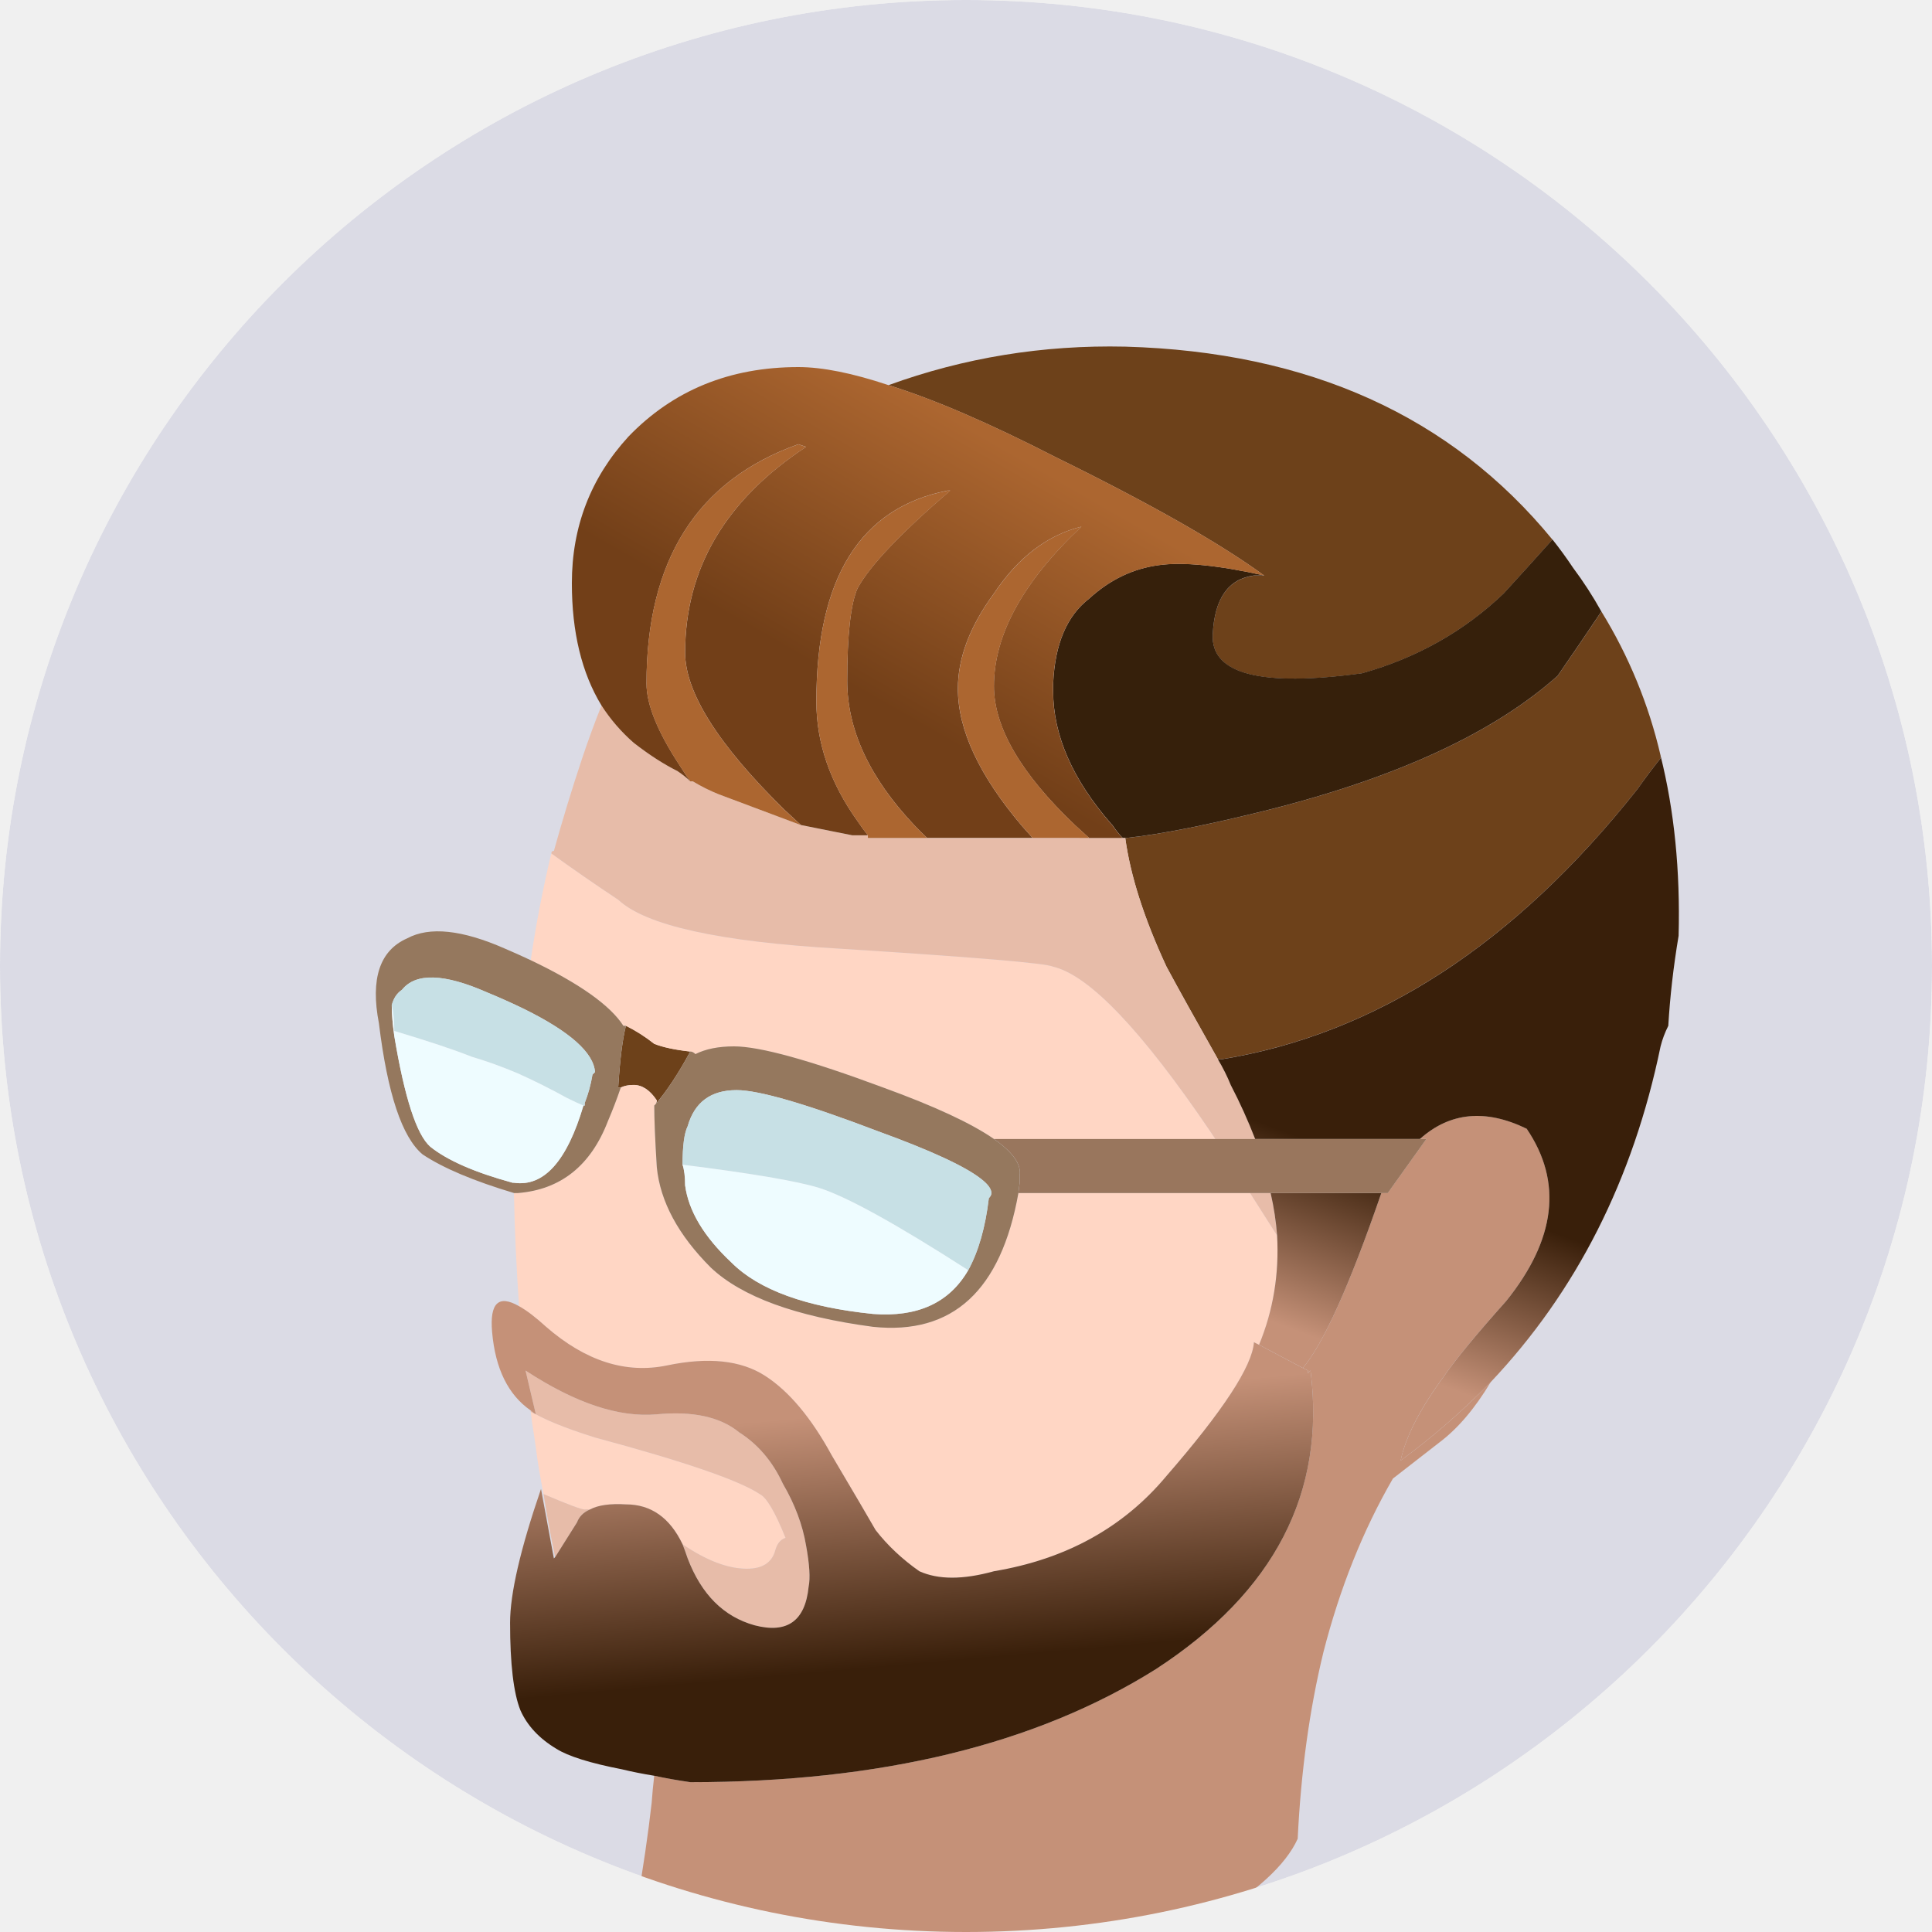
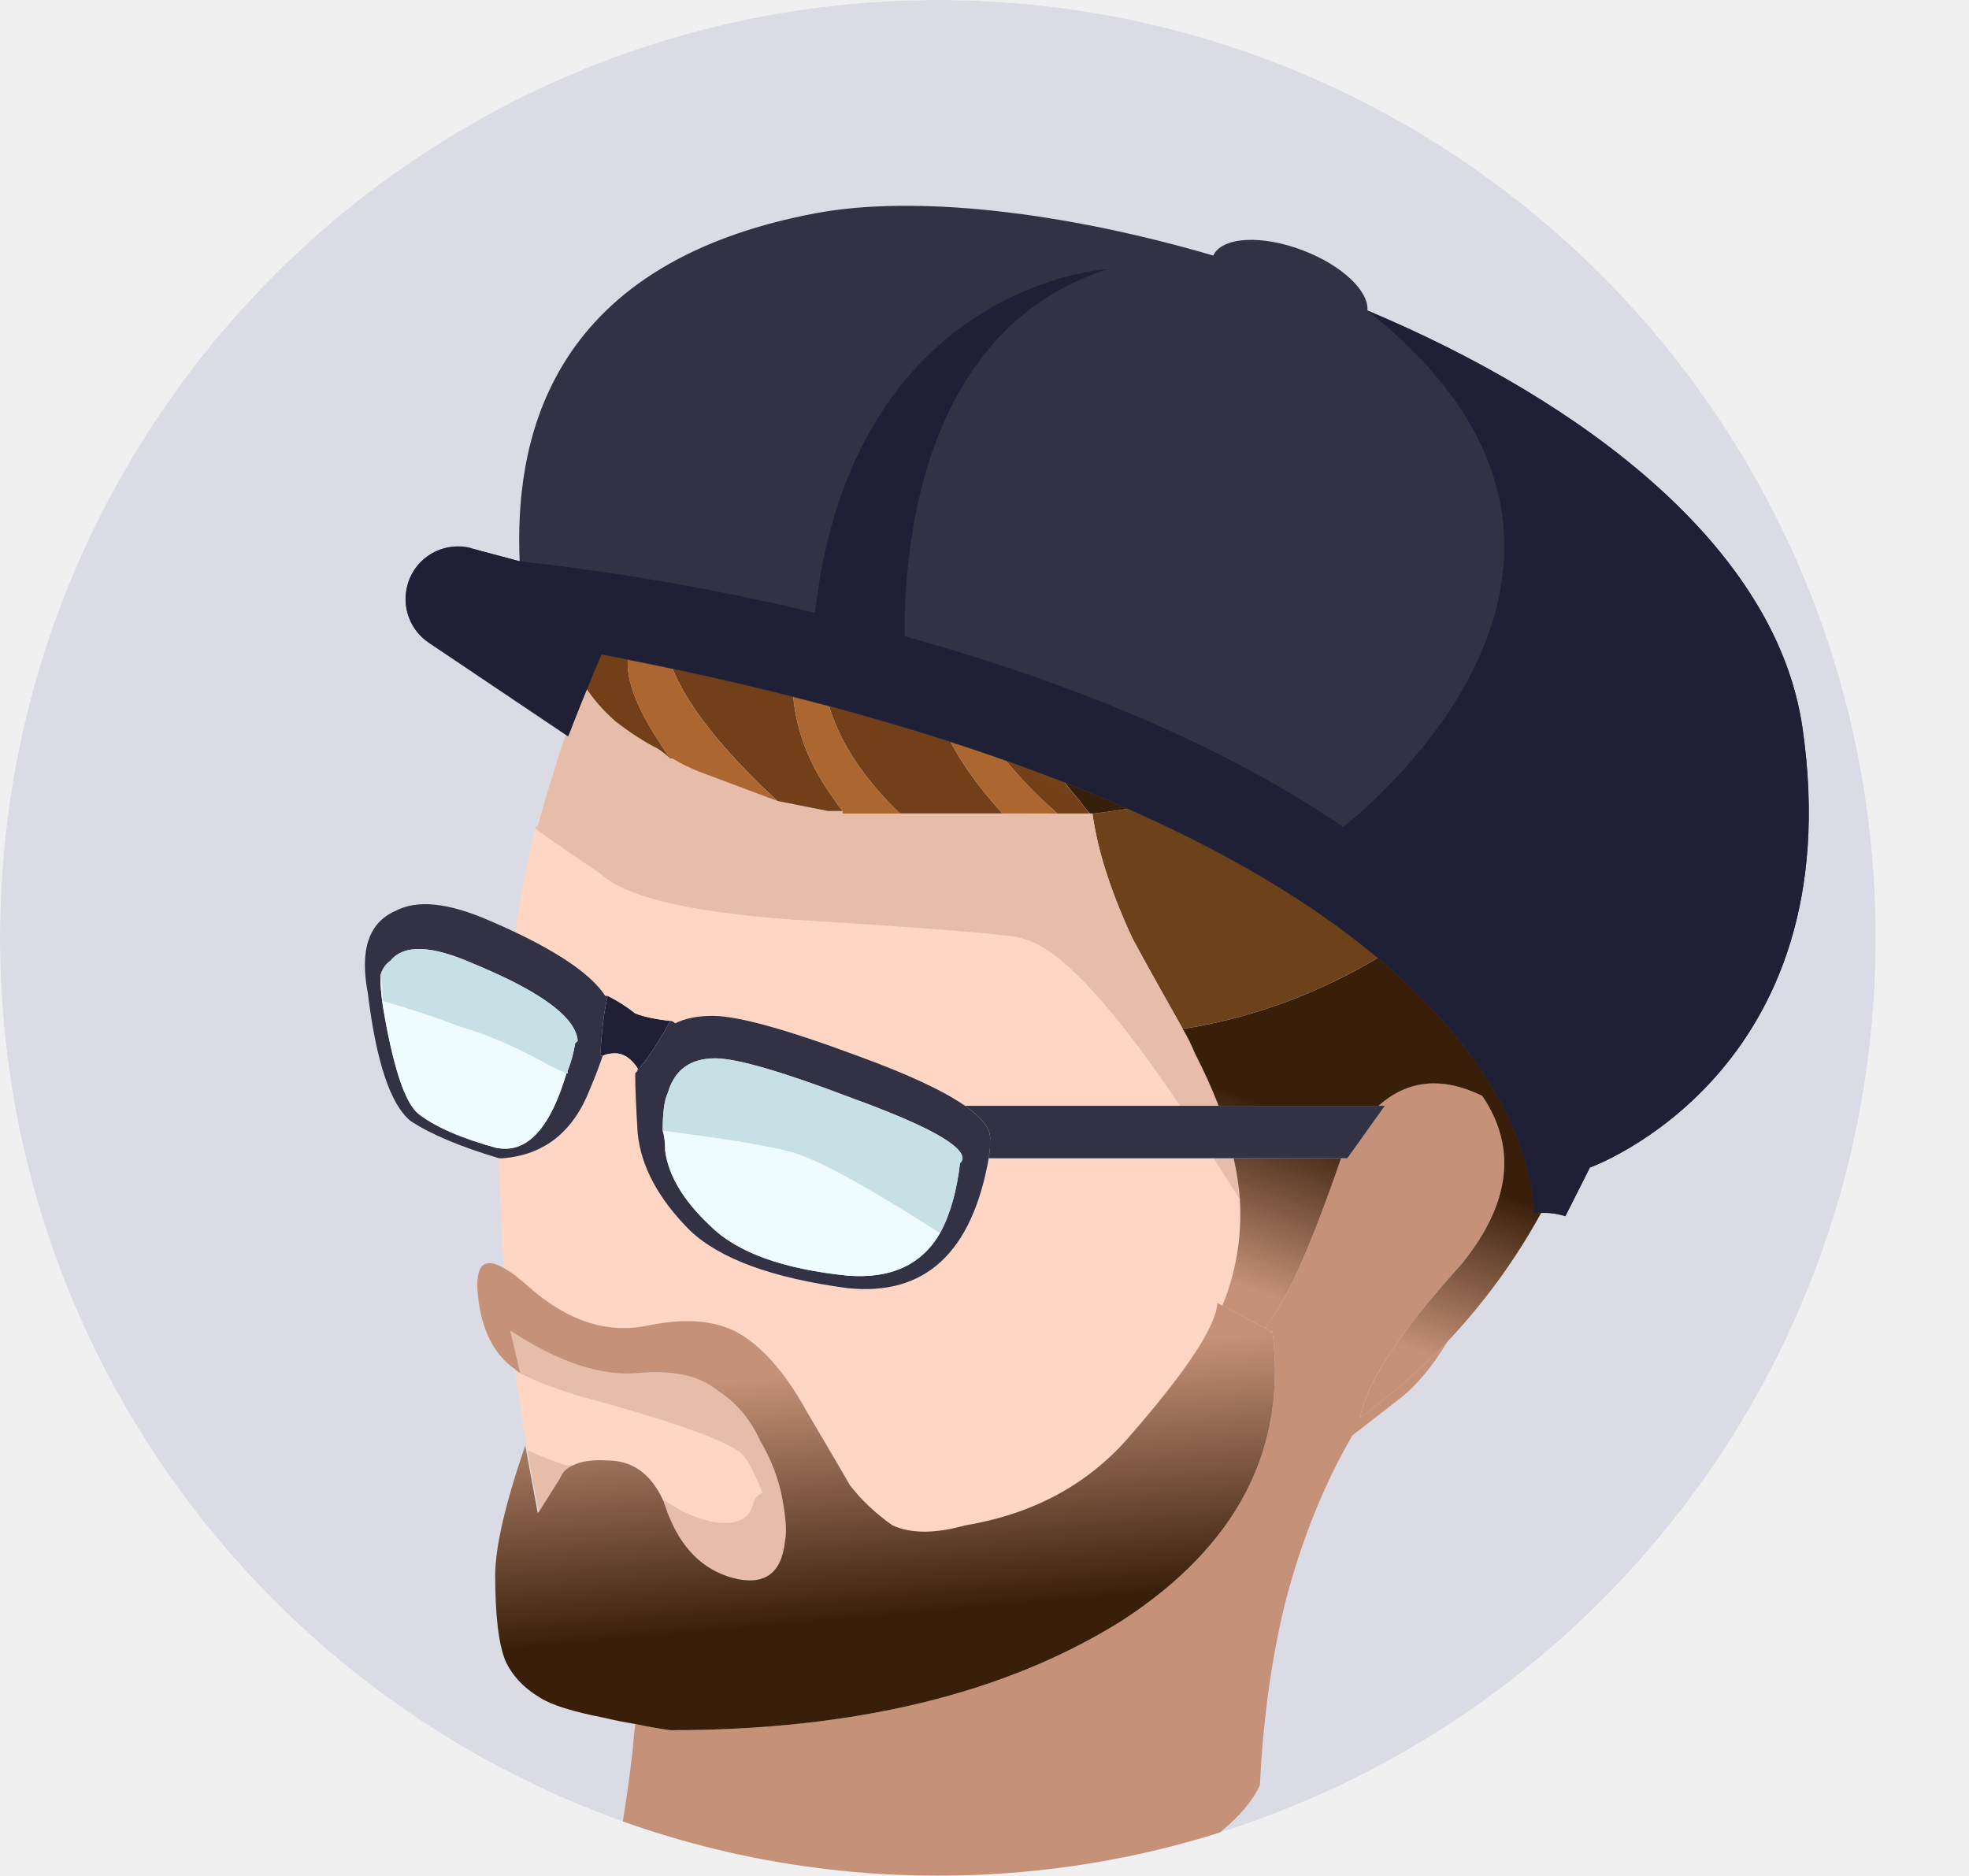
- <svg xmlns="http://www.w3.org/2000/svg" width="181" height="181" fill="none">
-   <mask id="a" style="mask-type:alpha" maskUnits="userSpaceOnUse" x="0" y="0" width="181" height="181">
+ <svg xmlns="http://www.w3.org/2000/svg" width="190" height="181" viewBox="0 0 190 181" fill="none">
+   <mask id="mask0_125_476" style="mask-type:alpha" maskUnits="userSpaceOnUse" x="0" y="0" width="181" height="181">
    <circle cx="90.5" cy="90.5" r="90.5" fill="#DBDBE5" />
  </mask>
-   <g mask="url(#a)">
+   <g mask="url(#mask0_125_476)">
    <circle cx="90.5" cy="90.5" r="90.5" fill="#DBDBE5" />
-     <path fill-rule="evenodd" clip-rule="evenodd" d="M150.028 57.294a416.1 416.1 0 0 1-4.099 6.025c-5.947 5.303-14.951 9.48-27.006 12.533-5.752 1.44-10.212 2.321-13.383 2.653h-.12c.478 3.532 1.771 7.553 3.861 12.052 1.126 2.09 2.734 4.98 4.821 8.675.117-.016.234-.016.361 0 14.477-2.366 27.459-10.801 38.941-25.307a68.42 68.42 0 0 1 2.171-2.894v-.238a45.167 45.167 0 0 0-5.547-13.5Zm-66.793-21.21c4.18 1.287 9.404 3.536 15.67 6.75 8.842 4.339 15.353 8.037 19.533 11.09h-.964c-2.412.32-3.701 2.168-3.86 5.544-.163 3.695 4.502 4.9 13.985 3.617 5.143-1.446 9.564-3.94 13.262-7.471a451.13 451.13 0 0 0 4.58-5.062c-9.486-11.57-22.83-17.596-40.028-18.077-7.712-.17-15.105 1.038-22.178 3.61Zm-21.821 67.367c1.08-1.276 2.165-2.92 3.255-4.941-1.445-.16-2.572-.404-3.376-.723a15.196 15.196 0 0 0-2.653-1.69c-.322 1.286-.563 3.213-.723 5.785h.241c.323-.159.723-.241 1.205-.241.804 0 1.53.482 2.171 1.446 0 .12-.042.241-.12.364Z" fill="#6D411A" />
-     <path fill-rule="evenodd" clip-rule="evenodd" d="M93.121 106.711h20.737a21.608 21.608 0 0 1-.482-.723c-6.432-9.483-11.332-14.623-14.71-15.424-.642-.322-7.316-.885-20.012-1.69-11.25-.64-18.165-2.17-20.736-4.58a188.018 188.018 0 0 1-6.27-4.339 117.6 117.6 0 0 0-1.93 10.004c4.544 2.168 7.441 4.219 8.681 6.146h.238a14.716 14.716 0 0 1 2.653 1.69c.804.322 1.93.563 3.376.722.16 0 .322.078.482.241.96-.482 2.168-.723 3.613-.723 2.413 0 7.074 1.286 13.985 3.858 4.822 1.748 8.279 3.356 10.375 4.818Zm-44.49 15.665c.712.394 1.555 1.035 2.532 1.93 3.698 3.213 7.474 4.418 11.332 3.614 3.86-.804 6.91-.482 9.164.963 2.246 1.446 4.339 3.936 6.266 7.471a691.795 691.795 0 0 1 4.102 6.99c1.126 1.448 2.494 2.731 4.099 3.857 1.77.804 4.098.804 6.992 0 6.748-1.126 12.136-4.098 16.156-8.92 5.303-6.103 8.038-10.283 8.201-12.533l.478.241c1.328-3.223 1.891-6.638 1.69-10.244-.824-1.303-1.67-2.628-2.53-3.975H95.41c-1.625 9.134-6.166 13.308-13.624 12.536-7.237-.967-12.295-2.812-15.193-5.547-3.053-3.054-4.743-6.185-5.062-9.398-.163-2.572-.24-4.502-.24-5.785l.12-.12a.686.686 0 0 0 .12-.362c-.641-.963-1.367-1.445-2.171-1.445-.482 0-.882.078-1.205.241a41.082 41.082 0 0 1-1.207 3.135c-1.605 4.18-4.418 6.426-8.438 6.748h-.362c.066 3.467.228 7.002.482 10.603Zm2.291 17.598c2.25.964 3.539 1.446 3.86 1.446.154-.02.317-.02.48 0 .774-.414 1.9-.573 3.375-.482 2.347 0 4.118 1.243 5.306 3.734 2.234 1.526 4.242 2.291 6.03 2.291 1.445 0 2.334-.563 2.65-1.689.162-.641.481-1.042.966-1.205-.967-2.412-1.767-3.776-2.409-4.095-1.93-1.289-7.074-3.053-15.434-5.303a45.502 45.502 0 0 1-3.733-1.325 20.498 20.498 0 0 1-1.81-.846 4.161 4.161 0 0 1-.482-.241c.045.312.084.635.12.964.127.794.244 1.598.361 2.409.157 1.289.4 2.737.72 4.342Z" fill="#FFD6C4" />
-     <path fill-rule="evenodd" clip-rule="evenodd" d="M81.308 78.266h-1.449c-1.605-.323-3.213-.645-4.821-.964l-7.715-2.894a16.996 16.996 0 0 1-2.413-1.204h-.237a7.951 7.951 0 0 0-1.208-.964c-1.286-.645-2.65-1.527-4.099-2.65a16.345 16.345 0 0 1-3.014-3.496 92.691 92.691 0 0 0-1.81 4.941 176.419 176.419 0 0 0-2.65 8.68c-.16 0-.24.08-.24.24a188 188 0 0 0 6.27 4.34c2.571 2.408 9.485 3.935 20.736 4.58 12.696.804 19.37 1.364 20.01 1.69 3.376.803 8.279 5.944 14.711 15.423.16.244.32.485.482.723h3.734a50.8 50.8 0 0 0-2.288-5.062 17.751 17.751 0 0 0-1.205-2.412c-2.09-3.695-3.698-6.586-4.821-8.676-2.09-4.499-3.379-8.52-3.861-12.051H81.311v-.244h-.003Zm-17.364 66.406c.162.403.325.846.481 1.328 1.286 3.372 3.376 5.462 6.27 6.266 3.054.805 4.743-.403 5.062-3.616.166-.804.082-2.087-.237-3.855-.326-1.93-1.045-3.857-2.172-5.784-.963-2.09-2.33-3.695-4.098-4.822-1.768-1.445-4.343-2.008-7.715-1.689-3.539.322-7.637-1.045-12.3-4.099l.968 4.099a2.9 2.9 0 0 1-.482-.358v.12c.15.085.312.163.482.238.527.283 1.13.566 1.81.85 1.051.433 2.295.875 3.734 1.324 8.36 2.25 13.503 4.014 15.433 5.303.642.319 1.442 1.687 2.41 4.096-.483.162-.805.563-.968 1.204-.319 1.127-1.204 1.69-2.65 1.69-1.787-.007-3.795-.769-6.028-2.295Zm55.097-32.902h-1.928a797.785 797.785 0 0 1 2.53 3.975 26.315 26.315 0 0 0-.602-3.975Zm-67.032 34.106 2.048-3.255c.205-.547.609-.947 1.205-1.205a2.016 2.016 0 0 0-.48 0c-.321 0-1.607-.481-3.86-1.445.287 1.846.645 3.812 1.087 5.905Z" fill="#E7BCA9" />
-     <path fill-rule="evenodd" clip-rule="evenodd" d="M61.292 166.359a54.09 54.09 0 0 0-.24 2.533c-.326 2.891-.805 6.185-1.446 9.88 4.662 12.856 16.153 16.072 34.48 9.643 16.076-5.785 25.24-11.17 27.489-16.15.303-6.293 1.107-12.12 2.409-17.475 1.54-6.006 3.711-11.43 6.511-16.27l4.339-3.373c1.732-1.299 3.34-3.187 4.821-5.664a66.542 66.542 0 0 1-8.437 7.35c.478-2.249 1.845-4.902 4.098-7.953 1.126-1.604 3.054-3.935 5.788-6.989 4.662-5.785 5.306-11.169 1.927-16.15-3.861-1.875-7.197-1.552-10.007.964h.606l-3.617 5.062h-.602c-2.992 8.698-5.443 14.161-7.357 16.391l.482.241v.244l.24-.244c1.446 11.41-3.376 20.73-14.467 27.96-11.25 7.071-25.798 10.603-43.64 10.603a47.078 47.078 0 0 1-3.377-.603Z" fill="#C59178" />
-     <path fill-rule="evenodd" clip-rule="evenodd" d="M114.098 99.236c.478.804.882 1.608 1.204 2.412a49.982 49.982 0 0 1 2.289 5.062h15.43c2.809-2.516 6.15-2.839 10.007-.964 3.379 4.981 2.735 10.366-1.927 16.15-2.735 3.054-4.665 5.385-5.788 6.99-2.25 3.053-3.617 5.703-4.099 7.952a67.012 67.012 0 0 0 8.438-7.35c8.044-8.503 13.347-18.989 15.919-31.457a9.278 9.278 0 0 1 .723-1.927c.159-2.731.482-5.544.967-8.435.159-6.103-.404-11.732-1.69-16.872v.24a67.506 67.506 0 0 0-2.171 2.895c-11.482 14.509-24.464 22.944-38.941 25.307a1.036 1.036 0 0 0-.361-.003Zm3.857 26.752 4.099 2.172c1.914-2.23 4.365-7.693 7.357-16.391h-10.372c.31 1.348.508 2.673.606 3.975.202 3.607-.362 7.021-1.69 10.244Z" fill="url(#b)" />
-     <path fill-rule="evenodd" clip-rule="evenodd" d="M105.415 78.501h.121c3.174-.332 7.634-1.214 13.383-2.653 12.054-3.053 21.059-7.23 27.006-12.533a451.194 451.194 0 0 0 4.099-6.026 36.186 36.186 0 0 0-2.65-4.095 40.063 40.063 0 0 0-1.931-2.653 482.492 482.492 0 0 1-4.58 5.062c-3.698 3.532-8.119 6.026-13.262 7.471-9.483 1.286-14.148.078-13.985-3.616.159-3.376 1.445-5.222 3.861-5.544h.963c-4.339-.967-7.637-1.286-9.887-.967-2.408.322-4.58 1.364-6.51 3.131-2.09 1.608-3.213 4.258-3.376 7.956v.723c0 4.118 1.81 8.256 5.427 12.413l.12.124c.322.478.641.882.964 1.204h.237v.003Z" fill="#36200B" />
-     <path fill-rule="evenodd" clip-rule="evenodd" d="M118.438 53.92c-4.18-3.054-10.69-6.749-19.532-11.092-6.27-3.213-11.491-5.462-15.671-6.748-3.376-1.126-6.185-1.69-8.441-1.69-6.43 0-11.733 2.172-15.916 6.511-3.535 3.858-5.303 8.435-5.303 13.738 0 4.583.921 8.402 2.774 11.45a16.413 16.413 0 0 0 3.014 3.495c1.446 1.127 2.813 2.009 4.099 2.65.481.323.882.642 1.207.964-.341-.482-.66-.964-.966-1.449-2.09-3.174-3.135-5.742-3.135-7.712 0-11.573 4.743-19.044 14.226-22.42l.725.245c-7.555 4.98-11.331 11.407-11.331 19.281 0 3.721 3.092 8.62 9.284 14.701.508.466 1.032.951 1.566 1.449 1.608.32 3.216.641 4.82.964h1.45c-.339-.424-.661-.866-.967-1.325-2.572-3.591-3.861-7.325-3.861-11.209 0-11.57 4.098-18.158 12.295-19.763h.241c-4.662 4.014-7.552 7.068-8.678 9.157-.642 1.446-.967 4.34-.967 8.676 0 4.57 2.093 9.07 6.273 13.5.39.407.79.807 1.204 1.204h9.884c-.339-.377-.665-.742-.964-1.084-4.017-4.726-6.029-9.023-6.029-12.894 0-2.89 1.126-5.863 3.376-8.916 2.25-3.376 4.98-5.463 8.2-6.267-5.466 5.144-8.2 10.124-8.2 14.945 0 3.861 2.53 8.2 7.595 13.019.433.4.878.804 1.324 1.204h3.135a8.11 8.11 0 0 1-.963-1.204l-.121-.124c-3.616-4.157-5.426-8.295-5.426-12.413v-.723c.162-3.698 1.289-6.348 3.375-7.956 1.931-1.767 4.102-2.809 6.511-3.131 2.259-.32 5.554 0 9.893.966Z" fill="url(#c)" />
-     <path fill-rule="evenodd" clip-rule="evenodd" d="M102.041 78.505a128.45 128.45 0 0 1-1.325-1.204c-5.065-4.818-7.594-9.158-7.594-13.019 0-4.82 2.734-9.802 8.2-14.945-3.217.804-5.948 2.894-8.2 6.266-2.25 3.054-3.376 6.026-3.376 8.917 0 3.87 2.008 8.17 6.029 12.895.3.344.621.706.963 1.084h2.171c.16.006 1.208.006 3.132.006Zm-20.733-.24v.24H86.85c-.413-.397-.813-.8-1.204-1.204-4.18-4.431-6.273-8.93-6.273-13.5 0-4.34.326-7.23.967-8.676 1.126-2.09 4.017-5.144 8.679-9.157h-.241c-8.2 1.604-12.296 8.193-12.296 19.763 0 3.884 1.29 7.62 3.861 11.208.303.462.625.902.964 1.325ZM64.67 73.201h.237c.804.482 1.608.882 2.412 1.204l7.716 2.894c-.534-.498-1.058-.983-1.566-1.448-6.189-6.081-9.285-10.984-9.285-14.701 0-7.875 3.777-14.304 11.332-19.282l-.726-.244c-9.483 3.376-14.226 10.847-14.226 22.42 0 1.966 1.045 4.538 3.135 7.712.31.481.626.963.97 1.445Z" fill="#AC6630" />
-     <path fill-rule="evenodd" clip-rule="evenodd" d="M58.275 165.76c.918.224 1.924.423 3.018.602 1.026.224 2.152.423 3.376.602 17.843 0 32.39-3.532 43.641-10.603 11.091-7.23 15.916-16.55 14.467-27.96l-.241.244v-.244l-.482-.241-4.098-2.171-.479-.241c-.162 2.249-2.897 6.429-8.2 12.533-4.02 4.821-9.408 7.793-16.156 8.92-2.897.804-5.222.804-6.993 0-1.605-1.127-2.972-2.409-4.098-3.858-.642-1.126-2.012-3.457-4.102-6.989-1.927-3.535-4.017-6.026-6.267-7.471-2.252-1.446-5.306-1.768-9.163-.964-3.861.804-7.637-.403-11.332-3.613-.98-.895-1.823-1.54-2.533-1.931-1.924-1.11-2.767-.306-2.53 2.413.3 3.441 1.505 5.892 3.617 7.353.157.14.32.261.482.359l-.967-4.099c4.665 3.054 8.76 4.421 12.299 4.099 3.373-.319 5.948.244 7.715 1.689 1.768 1.126 3.135 2.731 4.099 4.821 1.126 1.927 1.845 3.855 2.17 5.785.323 1.768.405 3.054.239 3.854-.32 3.213-2.006 4.418-5.063 3.617-2.894-.804-4.983-2.894-6.27-6.266-.159-.479-.322-.925-.481-1.329-1.188-2.49-2.96-3.734-5.306-3.734-1.475-.091-2.601.069-3.376.482-.599.257-1 .658-1.205 1.205l-2.047 3.255-.12.124-1.205-6.511c-1.93 5.625-2.897 9.802-2.897 12.537 0 3.857.325 6.588.966 8.193.642 1.449 1.768 2.653 3.373 3.614 1.107.7 3.154 1.341 6.15 1.924Z" fill="url(#d)" />
-     <path fill-rule="evenodd" clip-rule="evenodd" d="M129.412 111.771h.602l3.616-5.062H93.124c1.751 1.224 2.556 2.35 2.409 3.376v.722c-.049.329-.085.652-.12.964H129.412Z" fill="#99765D" />
-     <path fill-rule="evenodd" clip-rule="evenodd" d="M58.158 101.888h-.24c.159-2.572.4-4.5.722-5.785h-.237c-1.24-1.927-4.138-3.978-8.682-6.146-.759-.358-1.56-.72-2.413-1.084-4.014-1.768-7.074-2.09-9.16-.964-2.569 1.126-3.457 3.776-2.65 7.953.804 6.589 2.168 10.687 4.098 12.292 1.921 1.279 4.773 2.484 8.562 3.617h.361c4.017-.323 6.833-2.572 8.438-6.749a43.793 43.793 0 0 0 1.201-3.134Zm-3.496 1.689c-1.546 5.222-3.714 7.634-6.51 7.23h-.121c-3.535-.963-6.11-2.09-7.715-3.372-1.29-1.127-2.41-4.581-3.376-10.369-.16-1.123-.238-2.086-.238-2.89.16-.645.479-1.127.96-1.45 1.29-1.604 3.943-1.526 7.957.242a61.216 61.216 0 0 1 3.496 1.566c4.294 2.122 6.501 4.092 6.631 5.905l-.237.241a12.956 12.956 0 0 1-.727 2.653v.241h-.12v.003Zm40.748 8.194c.035-.316.071-.638.12-.964v-.722c.147-1.023-.657-2.149-2.409-3.376-2.1-1.462-5.554-3.07-10.372-4.821-6.91-2.572-11.572-3.858-13.984-3.858-1.446 0-2.654.24-3.614.723-.163-.16-.325-.241-.482-.241-1.09 2.018-2.174 3.665-3.255 4.941l-.12.121c0 1.286.078 3.213.24 5.785.32 3.213 2.009 6.344 5.062 9.398 2.898 2.731 7.956 4.58 15.193 5.547 7.458.778 11.996-3.399 13.62-12.533Zm-4.701 7.23c-1.768 3.053-4.743 4.417-8.92 4.098-6.27-.641-10.69-2.249-13.262-4.817-2.572-2.413-4.017-4.822-4.34-7.234 0-.804-.078-1.445-.24-1.93 0-1.768.162-2.972.481-3.617.642-2.246 2.168-3.373 4.58-3.373 2.09 0 6.511 1.286 13.26 3.858 4.941 1.797 8.157 3.285 9.645 4.46.645.498.967.937.967 1.325 0 .159-.078.319-.24.482-.323 2.731-.964 4.98-1.931 6.748Z" fill="#95785E" />
-     <path fill-rule="evenodd" clip-rule="evenodd" d="M36.7 94.172c.159.641.237 1.445.237 2.409 3.213.963 5.629 1.767 7.233 2.409 1.394.407 2.836.93 4.343 1.566a61.214 61.214 0 0 1 4.58 2.291c.612.306 1.14.547 1.566.723h.12v-.241c.323-.807.564-1.689.727-2.653l.237-.241c-.13-1.816-2.337-3.782-6.631-5.905a62.084 62.084 0 0 0-3.496-1.566c-4.014-1.767-6.67-1.846-7.956-.24-.479.325-.801.807-.96 1.448Zm27.243 14.942c6.43.807 10.691 1.527 12.781 2.171 2.572.804 7.237 3.376 13.985 7.716.967-1.768 1.608-4.018 1.93-6.749.163-.163.241-.322.241-.482 0-.387-.322-.826-.967-1.325-1.487-1.175-4.704-2.662-9.645-4.459-6.749-2.572-11.173-3.858-13.26-3.858-2.412 0-3.938 1.126-4.58 3.373-.322.641-.485 1.845-.485 3.613Z" fill="#C7E0E5" />
-     <path fill-rule="evenodd" clip-rule="evenodd" d="M54.662 103.574c-.43-.176-.954-.417-1.566-.723a61.213 61.213 0 0 0-4.58-2.291 41.073 41.073 0 0 0-4.343-1.566c-1.605-.642-4.017-1.446-7.233-2.41 0-.963-.078-1.767-.238-2.408 0 .804.078 1.767.238 2.89.967 5.785 2.09 9.243 3.376 10.369 1.604 1.286 4.18 2.409 7.715 3.372h.12c2.796.398 4.965-2.011 6.51-7.233Zm9.281 5.541c.163.481.24 1.126.24 1.93.323 2.412 1.768 4.821 4.34 7.233 2.572 2.572 6.993 4.177 13.263 4.818 4.176.323 7.152-1.045 8.92-4.098-6.749-4.339-11.414-6.911-13.986-7.715-2.087-.642-6.348-1.361-12.777-2.168Z" fill="#EEFCFF" />
+     <path fill-rule="evenodd" clip-rule="evenodd" d="M150.028 57.294C148.738 59.224 147.378 61.229 145.929 63.319C139.982 68.622 130.977 72.799 118.923 75.852C113.17 77.291 108.711 78.173 105.54 78.505H105.419C105.898 82.037 107.19 86.058 109.28 90.557C110.407 92.647 112.015 95.537 114.102 99.232C114.219 99.216 114.336 99.216 114.463 99.232C128.939 96.866 141.922 88.431 153.404 73.925C154.208 72.799 154.93 71.838 155.575 71.031V70.793C154.449 65.972 152.599 61.47 150.028 57.294ZM83.234 36.085C87.414 37.371 92.639 39.62 98.906 42.833C107.747 47.173 114.258 50.871 118.438 53.924H117.474C115.062 54.243 113.773 56.092 113.613 59.468C113.45 63.163 118.115 64.367 127.598 63.085C132.742 61.639 137.162 59.146 140.861 55.614C142.628 53.683 144.155 52 145.441 50.552C135.955 38.982 122.611 32.956 105.413 32.475C97.701 32.305 90.308 33.513 83.234 36.085Z" fill="#6D411A" />
+     <path d="M64.669 98.509C63.578 100.531 62.494 102.175 61.414 103.451C61.492 103.327 61.534 103.207 61.534 103.086C60.893 102.123 60.167 101.641 59.363 101.641C58.881 101.641 58.48 101.722 58.158 101.882H57.917C58.077 99.31 58.318 97.383 58.64 96.097C59.603 96.582 60.489 97.145 61.293 97.787C62.097 98.106 63.224 98.35 64.669 98.509Z" fill="#1F1F35" />
+     <path fill-rule="evenodd" clip-rule="evenodd" d="M93.121 106.71H113.858C113.692 106.473 113.532 106.232 113.376 105.988C106.943 96.505 102.044 91.365 98.665 90.564C98.024 90.242 91.35 89.678 78.654 88.874C67.404 88.233 60.489 86.703 57.917 84.294C55.509 82.689 53.416 81.24 51.648 79.955C50.87 83.22 50.222 86.556 49.717 89.958C54.262 92.126 57.159 94.177 58.399 96.104H58.637C59.604 96.586 60.486 97.149 61.29 97.794C62.094 98.116 63.221 98.357 64.666 98.517C64.825 98.517 64.988 98.595 65.148 98.758C66.108 98.276 67.316 98.035 68.761 98.035C71.173 98.035 75.835 99.321 82.746 101.892C87.567 103.641 91.025 105.249 93.121 106.71ZM48.63 122.375C49.343 122.769 50.186 123.41 51.163 124.306C54.861 127.519 58.637 128.723 62.495 127.919C66.355 127.115 69.406 127.437 71.658 128.883C73.905 130.328 75.998 132.818 77.925 136.354C80.015 139.886 81.382 142.217 82.027 143.343C83.153 144.792 84.52 146.074 86.125 147.201C87.896 148.005 90.224 148.005 93.118 147.201C99.866 146.074 105.254 143.102 109.274 138.281C114.577 132.177 117.312 127.997 117.474 125.748L117.953 125.989C119.281 122.766 119.844 119.351 119.642 115.744C118.819 114.442 117.973 113.117 117.113 111.769H95.41C93.785 120.904 89.244 125.077 81.786 124.306C74.549 123.339 69.49 121.493 66.593 118.759C63.54 115.705 61.85 112.573 61.531 109.36C61.368 106.789 61.29 104.858 61.29 103.576L61.41 103.455C61.489 103.331 61.531 103.211 61.531 103.094C60.89 102.13 60.164 101.648 59.36 101.648C58.878 101.648 58.477 101.726 58.155 101.889C57.833 102.853 57.429 103.901 56.947 105.024C55.343 109.204 52.53 111.45 48.51 111.773H48.148C48.213 115.239 48.376 118.775 48.63 122.375ZM50.922 139.974C53.171 140.937 54.46 141.419 54.783 141.419C54.936 141.4 55.098 141.4 55.261 141.419C56.036 141.006 57.162 140.846 58.637 140.937C60.984 140.937 62.755 142.181 63.943 144.671C66.176 146.198 68.185 146.963 69.972 146.963C71.418 146.963 72.306 146.4 72.622 145.273C72.785 144.632 73.104 144.232 73.589 144.069C72.622 141.657 71.821 140.293 71.18 139.974C69.25 138.685 64.106 136.92 55.746 134.671C54.307 134.221 53.064 133.779 52.012 133.346C51.332 133.063 50.73 132.783 50.202 132.499C50.03 132.425 49.867 132.346 49.721 132.258C49.766 132.571 49.805 132.893 49.841 133.222C49.968 134.016 50.085 134.82 50.202 135.631C50.359 136.92 50.603 138.369 50.922 139.974Z" fill="#FFD6C4" />
+     <path fill-rule="evenodd" clip-rule="evenodd" d="M81.307 78.265C80.825 78.265 80.34 78.265 79.859 78.265C78.254 77.943 76.646 77.621 75.037 77.302L67.322 74.407C66.518 74.085 65.714 73.685 64.91 73.203H64.672C64.347 72.881 63.946 72.558 63.465 72.239C62.179 71.595 60.815 70.713 59.366 69.59C58.194 68.564 57.188 67.399 56.352 66.093C55.7 67.728 55.095 69.378 54.542 71.035C53.578 73.929 52.693 76.82 51.892 79.714C51.732 79.714 51.651 79.795 51.651 79.955C53.419 81.24 55.512 82.689 57.921 84.294C60.493 86.703 67.407 88.23 78.657 88.874C91.353 89.678 98.027 90.238 98.668 90.564C102.044 91.368 106.946 96.508 113.379 105.988C113.539 106.232 113.698 106.473 113.861 106.71H117.595C116.96 105.057 116.195 103.37 115.306 101.648C114.981 100.844 114.58 100.04 114.102 99.236C112.012 95.541 110.404 92.65 109.281 90.561C107.191 86.062 105.901 82.041 105.42 78.509H105.179C103.893 78.509 102.848 78.509 102.044 78.509C100.117 78.509 99.072 78.509 98.909 78.509H98.427C97.786 78.509 97.223 78.509 96.738 78.509C95.133 78.509 93.766 78.509 92.639 78.509C90.549 78.509 88.622 78.509 86.855 78.509H85.406C83.964 78.509 82.597 78.509 81.311 78.509V78.265H81.307ZM63.943 144.671C64.106 145.075 64.269 145.518 64.425 145.999C65.711 149.372 67.801 151.462 70.695 152.266C73.748 153.07 75.438 151.862 75.757 148.649C75.923 147.845 75.838 146.563 75.519 144.795C75.194 142.864 74.474 140.937 73.348 139.01C72.384 136.92 71.017 135.315 69.249 134.189C67.482 132.744 64.907 132.18 61.534 132.499C57.996 132.822 53.897 131.454 49.235 128.401L50.202 132.499C50.036 132.402 49.873 132.281 49.72 132.141V132.262C49.87 132.346 50.033 132.425 50.202 132.499C50.73 132.783 51.332 133.066 52.012 133.349C53.064 133.782 54.307 134.225 55.746 134.674C64.106 136.923 69.249 138.688 71.18 139.977C71.821 140.296 72.622 141.663 73.589 144.072C73.107 144.235 72.785 144.635 72.622 145.277C72.303 146.403 71.417 146.966 69.972 146.966C68.185 146.96 66.176 146.198 63.943 144.671ZM119.04 111.769H117.113C117.976 113.117 118.819 114.442 119.642 115.744C119.548 114.442 119.349 113.117 119.04 111.769ZM52.009 145.876L54.057 142.62C54.262 142.073 54.665 141.673 55.261 141.416C55.095 141.396 54.932 141.396 54.782 141.416C54.46 141.416 53.174 140.934 50.922 139.97C51.208 141.816 51.566 143.782 52.009 145.876Z" fill="#E7BCA9" />
+     <path fill-rule="evenodd" clip-rule="evenodd" d="M61.292 166.359C61.188 167.248 61.107 168.094 61.051 168.892C60.726 171.782 60.247 175.077 59.606 178.772C64.267 191.627 75.759 194.843 94.087 188.414C110.162 182.629 119.325 177.245 121.575 172.264C121.878 165.972 122.682 160.144 123.984 154.789C125.524 148.783 127.695 143.36 130.495 138.519L134.834 135.147C136.566 133.848 138.174 131.96 139.655 129.482C137.11 132.116 134.297 134.567 131.217 136.833C131.696 134.583 133.063 131.93 135.316 128.88C136.442 127.275 138.369 124.944 141.104 121.891C145.766 116.106 146.41 110.722 143.031 105.741C139.17 103.866 135.833 104.188 133.024 106.704H133.63L130.013 111.767H129.411C126.419 120.465 123.968 125.927 122.054 128.157L122.535 128.398V128.642L122.776 128.398C124.222 139.808 119.4 149.128 108.309 156.358C97.059 163.429 82.511 166.961 64.668 166.961C63.444 166.785 62.318 166.584 61.292 166.359Z" fill="#C59178" />
+     <path fill-rule="evenodd" clip-rule="evenodd" d="M114.098 99.236C114.576 100.04 114.98 100.844 115.302 101.648C116.191 103.367 116.956 105.054 117.591 106.711H133.021C135.83 104.194 139.17 103.872 143.028 105.747C146.407 110.728 145.762 116.112 141.101 121.897C138.366 124.95 136.436 127.281 135.313 128.886C133.063 131.94 131.696 134.589 131.214 136.839C134.291 134.57 137.107 132.122 139.652 129.488C147.696 120.985 152.999 110.5 155.571 98.032C155.73 97.39 155.971 96.746 156.294 96.105C156.453 93.373 156.775 90.561 157.26 87.67C157.42 81.566 156.857 75.938 155.571 70.797V71.038C154.926 71.846 154.204 72.806 153.4 73.932C141.918 88.441 128.936 96.876 114.459 99.24C114.335 99.217 114.218 99.217 114.098 99.236ZM117.955 125.989L122.054 128.16C123.968 125.93 126.419 120.468 129.411 111.769H119.039C119.348 113.117 119.547 114.442 119.645 115.744C119.847 119.351 119.283 122.766 117.955 125.989Z" fill="url(#paint0_linear_125_476)" />
+     <path fill-rule="evenodd" clip-rule="evenodd" d="M105.415 78.502H105.536C108.71 78.17 113.17 77.288 118.919 75.849C130.973 72.795 139.978 68.618 145.925 63.316C147.37 61.226 148.734 59.22 150.023 57.29C149.219 55.844 148.334 54.477 147.374 53.195C146.729 52.231 146.085 51.349 145.443 50.541C144.154 51.99 142.63 53.673 140.863 55.604C137.165 59.136 132.744 61.629 127.601 63.075C118.118 64.361 113.453 63.153 113.615 59.458C113.775 56.082 115.061 54.236 117.476 53.914H118.44C114.1 52.947 110.803 52.628 108.553 52.947C106.144 53.27 103.973 54.311 102.043 56.079C99.953 57.687 98.83 60.337 98.667 64.035C98.667 64.195 98.667 64.435 98.667 64.758C98.667 68.876 100.477 73.013 104.094 77.17L104.214 77.294C104.536 77.773 104.855 78.176 105.178 78.499H105.415V78.502Z" fill="#36200B" />
+     <path fill-rule="evenodd" clip-rule="evenodd" d="M118.438 53.92C114.258 50.867 107.747 47.172 98.906 42.83C92.636 39.617 87.414 37.367 83.234 36.081C79.859 34.955 77.049 34.392 74.793 34.392C68.364 34.392 63.061 36.563 58.878 40.902C55.342 44.76 53.575 49.337 53.575 54.64C53.575 59.224 54.496 63.042 56.348 66.089C57.185 67.391 58.188 68.557 59.363 69.585C60.808 70.712 62.175 71.594 63.461 72.235C63.943 72.558 64.344 72.876 64.669 73.199C64.327 72.717 64.008 72.235 63.702 71.75C61.612 68.576 60.567 66.008 60.567 64.038C60.567 52.465 65.31 44.994 74.793 41.618L75.519 41.863C67.963 46.843 64.187 53.27 64.187 61.144C64.187 64.865 67.28 69.764 73.472 75.845C73.979 76.311 74.504 76.796 75.037 77.294C76.646 77.613 78.254 77.935 79.859 78.258C80.34 78.258 80.825 78.258 81.307 78.258C80.969 77.834 80.646 77.392 80.34 76.933C77.769 73.342 76.48 69.608 76.48 65.725C76.48 54.155 80.578 47.566 88.775 45.961H89.016C84.354 49.975 81.463 53.029 80.337 55.118C79.696 56.564 79.37 59.458 79.37 63.794C79.37 68.365 81.464 72.864 85.643 77.294C86.034 77.701 86.434 78.101 86.848 78.499C88.616 78.499 90.546 78.499 92.633 78.499C93.759 78.499 95.126 78.499 96.731 78.499C96.393 78.121 96.067 77.756 95.768 77.415C91.751 72.688 89.739 68.391 89.739 64.52C89.739 61.629 90.865 58.657 93.114 55.603C95.364 52.228 98.095 50.141 101.315 49.337C95.849 54.48 93.114 59.461 93.114 64.282C93.114 68.143 95.644 72.483 100.709 77.3C101.142 77.701 101.588 78.105 102.034 78.505C102.838 78.505 103.883 78.505 105.169 78.505C104.847 78.183 104.528 77.779 104.205 77.3L104.085 77.177C100.468 73.02 98.658 68.882 98.658 64.764C98.658 64.442 98.658 64.201 98.658 64.041C98.821 60.343 99.947 57.694 102.034 56.085C103.965 54.318 106.136 53.276 108.545 52.954C110.804 52.635 114.098 52.954 118.438 53.92Z" fill="url(#paint1_linear_125_476)" />
+     <path fill-rule="evenodd" clip-rule="evenodd" d="M102.041 78.507C101.591 78.103 101.149 77.702 100.716 77.302C95.65 72.484 93.121 68.145 93.121 64.284C93.121 59.463 95.856 54.482 101.321 49.338C98.105 50.142 95.374 52.232 93.121 55.605C90.872 58.658 89.745 61.631 89.745 64.521C89.745 68.392 91.754 72.692 95.774 77.416C96.074 77.761 96.396 78.122 96.738 78.5C97.219 78.5 97.783 78.5 98.427 78.5H98.909C99.068 78.507 100.117 78.507 102.041 78.507ZM81.307 78.266V78.507C82.593 78.507 83.957 78.507 85.403 78.507H86.851C86.438 78.109 86.037 77.706 85.647 77.302C81.467 72.871 79.374 68.373 79.374 63.802C79.374 59.463 79.699 56.572 80.34 55.127C81.467 53.036 84.358 49.983 89.019 45.969H88.778C80.578 47.574 76.483 54.163 76.483 65.732C76.483 69.616 77.772 73.353 80.344 76.941C80.647 77.403 80.969 77.842 81.307 78.266ZM64.669 73.204H64.907C65.711 73.685 66.515 74.086 67.319 74.408L75.034 77.302C74.5 76.804 73.976 76.319 73.468 75.853C67.28 69.772 64.184 64.87 64.184 61.152C64.184 53.277 67.96 46.848 75.516 41.871L74.79 41.627C65.307 45.002 60.564 52.473 60.564 64.046C60.564 66.012 61.609 68.584 63.699 71.758C64.008 72.24 64.324 72.722 64.669 73.204Z" fill="#AC6630" />
+     <path fill-rule="evenodd" clip-rule="evenodd" d="M58.275 165.76C59.193 165.984 60.199 166.183 61.293 166.362C62.318 166.586 63.445 166.785 64.669 166.964C82.511 166.964 97.059 163.432 108.31 156.361C119.401 149.131 124.226 139.811 122.777 128.401L122.536 128.645V128.401L122.054 128.16L117.956 125.989L117.477 125.748C117.314 127.997 114.58 132.177 109.277 138.281C105.257 143.102 99.869 146.074 93.121 147.201C90.223 148.005 87.899 148.005 86.128 147.201C84.523 146.074 83.156 144.792 82.029 143.343C81.388 142.217 80.018 139.886 77.928 136.354C76.001 132.819 73.911 130.328 71.661 128.883C69.408 127.437 66.355 127.115 62.497 127.919C58.636 128.723 54.86 127.516 51.166 124.306C50.186 123.411 49.343 122.766 48.633 122.375C46.709 121.265 45.866 122.069 46.103 124.788C46.403 128.229 47.607 130.68 49.72 132.141C49.876 132.281 50.039 132.402 50.202 132.5L49.235 128.401C53.9 131.455 57.995 132.822 61.534 132.5C64.906 132.181 67.481 132.744 69.249 134.189C71.017 135.315 72.384 136.92 73.347 139.01C74.474 140.937 75.193 142.865 75.519 144.795C75.841 146.563 75.922 147.849 75.756 148.649C75.437 151.862 73.751 153.067 70.694 152.266C67.8 151.462 65.71 149.372 64.425 146C64.265 145.521 64.102 145.075 63.943 144.671C62.755 142.181 60.984 140.937 58.636 140.937C57.162 140.846 56.035 141.006 55.261 141.419C54.662 141.676 54.261 142.077 54.056 142.624L52.009 145.879L51.888 146.003L50.684 139.492C48.753 145.117 47.786 149.294 47.786 152.029C47.786 155.886 48.112 158.617 48.753 160.222C49.395 161.671 50.521 162.875 52.126 163.836C53.233 164.536 55.28 165.177 58.275 165.76Z" fill="url(#paint2_linear_125_476)" />
+     <path fill-rule="evenodd" clip-rule="evenodd" d="M129.411 111.772H130.014L133.63 106.71H133.025H117.594H113.86H93.124C94.875 107.934 95.679 109.06 95.533 110.086C95.533 110.245 95.533 110.489 95.533 110.808C95.484 111.137 95.448 111.46 95.412 111.772H117.116H119.043H129.411Z" fill="#323244" />
+     <path fill-rule="evenodd" clip-rule="evenodd" d="M58.158 101.888H57.917C58.077 99.316 58.318 97.389 58.64 96.103H58.402C57.162 94.176 54.265 92.125 49.72 89.957C48.962 89.599 48.161 89.238 47.308 88.873C43.294 87.105 40.234 86.783 38.147 87.909C35.579 89.036 34.69 91.686 35.498 95.862C36.302 102.451 37.666 106.55 39.596 108.155C41.517 109.434 44.368 110.638 48.158 111.771H48.519C52.536 111.449 55.352 109.2 56.957 105.023C57.432 103.9 57.836 102.852 58.158 101.888ZM54.662 103.578C53.116 108.799 50.947 111.211 48.151 110.808H48.031C44.495 109.844 41.92 108.718 40.316 107.435C39.026 106.309 37.907 102.855 36.94 97.067C36.78 95.944 36.702 94.98 36.702 94.176C36.862 93.531 37.181 93.05 37.662 92.727C38.952 91.123 41.605 91.201 45.618 92.968C46.898 93.496 48.06 94.02 49.115 94.534C53.409 96.657 55.616 98.626 55.746 100.439L55.508 100.68C55.346 101.644 55.105 102.526 54.782 103.333V103.574H54.662V103.578ZM95.409 111.771C95.445 111.455 95.481 111.133 95.53 110.808C95.53 110.485 95.53 110.245 95.53 110.085C95.676 109.063 94.872 107.936 93.121 106.709C91.021 105.248 87.567 103.639 82.749 101.888C75.838 99.316 71.176 98.03 68.764 98.03C67.319 98.03 66.111 98.271 65.151 98.753C64.988 98.594 64.825 98.512 64.669 98.512C63.578 100.531 62.494 102.178 61.414 103.454L61.293 103.574C61.293 104.86 61.371 106.787 61.534 109.359C61.853 112.572 63.543 115.704 66.596 118.757C69.493 121.489 74.552 123.338 81.789 124.304C89.247 125.082 93.785 120.906 95.409 111.771ZM90.709 119.001C88.941 122.055 85.966 123.419 81.789 123.1C75.519 122.459 71.098 120.85 68.527 118.282C65.955 115.87 64.509 113.461 64.187 111.049C64.187 110.245 64.109 109.603 63.946 109.118C63.946 107.35 64.109 106.146 64.428 105.501C65.069 103.255 66.596 102.129 69.008 102.129C71.098 102.129 75.519 103.415 82.267 105.986C87.209 107.783 90.425 109.271 91.913 110.446C92.558 110.944 92.88 111.384 92.88 111.771C92.88 111.931 92.802 112.09 92.639 112.253C92.317 114.984 91.675 117.234 90.709 119.001Z" fill="#323244" />
+     <path fill-rule="evenodd" clip-rule="evenodd" d="M36.699 94.172C36.858 94.813 36.936 95.617 36.936 96.581C40.15 97.544 42.565 98.349 44.17 98.99C45.563 99.397 47.005 99.921 48.513 100.556C49.984 101.213 51.511 101.975 53.093 102.847C53.705 103.153 54.232 103.394 54.659 103.57H54.779V103.329C55.101 102.522 55.342 101.64 55.505 100.676L55.743 100.435C55.613 98.619 53.405 96.653 49.111 94.53C48.057 94.016 46.891 93.492 45.615 92.964C41.601 91.197 38.945 91.118 37.659 92.723C37.181 93.049 36.858 93.531 36.699 94.172ZM63.943 109.114C70.372 109.921 74.634 110.641 76.724 111.285C79.295 112.089 83.96 114.661 90.709 119.001C91.675 117.233 92.317 114.983 92.639 112.252C92.802 112.089 92.88 111.93 92.88 111.77C92.88 111.383 92.558 110.944 91.913 110.445C90.425 109.27 87.209 107.783 82.267 105.986C75.519 103.414 71.095 102.128 69.008 102.128C66.596 102.128 65.069 103.254 64.428 105.501C64.106 106.142 63.943 107.346 63.943 109.114Z" fill="#C7E0E5" />
+     <path fill-rule="evenodd" clip-rule="evenodd" d="M54.661 103.575C54.232 103.399 53.708 103.158 53.096 102.852C51.514 101.98 49.987 101.218 48.515 100.561C47.008 99.926 45.566 99.405 44.173 98.995C42.568 98.353 40.156 97.549 36.939 96.586C36.939 95.622 36.861 94.818 36.702 94.177C36.702 94.981 36.78 95.944 36.939 97.067C37.906 102.852 39.029 106.309 40.315 107.436C41.92 108.722 44.495 109.845 48.03 110.808H48.151C50.947 111.206 53.115 108.797 54.661 103.575ZM63.943 109.116C64.105 109.597 64.183 110.242 64.183 111.046C64.506 113.458 65.951 115.867 68.523 118.279C71.094 120.851 75.515 122.456 81.785 123.097C85.962 123.42 88.937 122.052 90.705 118.999C83.957 114.66 79.291 112.088 76.72 111.284C74.633 110.642 70.372 109.923 63.943 109.116Z" fill="#EEFCFF" />
+   </g>
+   <g clip-path="url(#clip0_125_476)">
+     <path d="M39.316 56.486C39.035 57.507 39.081 58.59 39.447 59.584C39.813 60.577 40.482 61.43 41.359 62.024L54.82 71.07C56.729 66.15 58.034 63.173 58.034 63.173C150.316 80.839 147.971 117.121 147.971 117.121C149.002 116.967 150.055 117.053 151.048 117.371L153.416 112.658C153.416 112.658 178.745 103.643 173.93 70.242C171.426 52.863 152.898 38.766 131.948 29.951C132.098 28.087 129.501 25.611 125.761 24.176C121.751 22.628 117.907 22.853 117.073 24.66C102.419 20.375 88.211 18.805 78.73 20.573C52.19 25.546 49.694 43.424 50.143 54.164L45.487 52.917C44.196 52.573 42.821 52.756 41.663 53.425C40.507 54.094 39.662 55.195 39.316 56.486Z" fill="#323244" />
+     <path d="M45.495 52.919L50.151 54.167C59.743 55.226 69.259 56.887 78.642 59.14C82.278 27.321 106.903 25.96 106.903 25.96C88.792 31.752 87.201 53.116 87.303 61.394C101.352 65.299 116.981 71.159 129.603 79.797C129.603 79.797 162.988 54.527 131.947 29.984C152.898 38.767 171.426 52.863 173.936 70.252C178.749 103.628 153.422 112.668 153.422 112.668L151.054 117.348C150.061 117.03 149.008 116.944 147.977 117.098C147.977 117.098 150.322 80.816 58.048 63.119C58.048 63.119 56.743 66.096 54.835 71.016L41.373 61.97C40.383 61.304 39.66 60.309 39.334 59.161C39.007 58.013 39.096 56.787 39.587 55.699C40.078 54.611 40.938 53.732 42.015 53.217C43.091 52.703 44.316 52.586 45.47 52.888L45.495 52.919Z" fill="#1F1F35" />
  </g>
  <defs>
-     <linearGradient id="b" x1="131.053" y1="109.999" x2="125.041" y2="126.032" gradientUnits="userSpaceOnUse">
+     <linearGradient id="paint0_linear_125_476" x1="131.053" y1="110" x2="125.041" y2="126.033" gradientUnits="userSpaceOnUse">
      <stop stop-color="#391F0A" />
      <stop offset="1" stop-color="#C59178" />
    </linearGradient>
-     <linearGradient id="c" x1="79.26" y1="64.002" x2="92.469" y2="40.955" gradientUnits="userSpaceOnUse">
+     <linearGradient id="paint1_linear_125_476" x1="79.259" y1="64.003" x2="92.469" y2="40.956" gradientUnits="userSpaceOnUse">
      <stop stop-color="#723F18" />
      <stop offset="1" stop-color="#AC6630" />
    </linearGradient>
-     <linearGradient id="d" x1="86.573" y1="155.845" x2="84.471" y2="131.986" gradientUnits="userSpaceOnUse">
+     <linearGradient id="paint2_linear_125_476" x1="86.573" y1="155.845" x2="84.471" y2="131.986" gradientUnits="userSpaceOnUse">
      <stop stop-color="#391F0A" />
      <stop offset="1" stop-color="#C59178" />
    </linearGradient>
+     <clipPath id="clip0_125_476">
+       <rect width="143.122" height="93.749" fill="white" transform="matrix(-0.965926 -0.258819 -0.258819 0.965926 189.755 37.7437)" />
+     </clipPath>
  </defs>
</svg>
